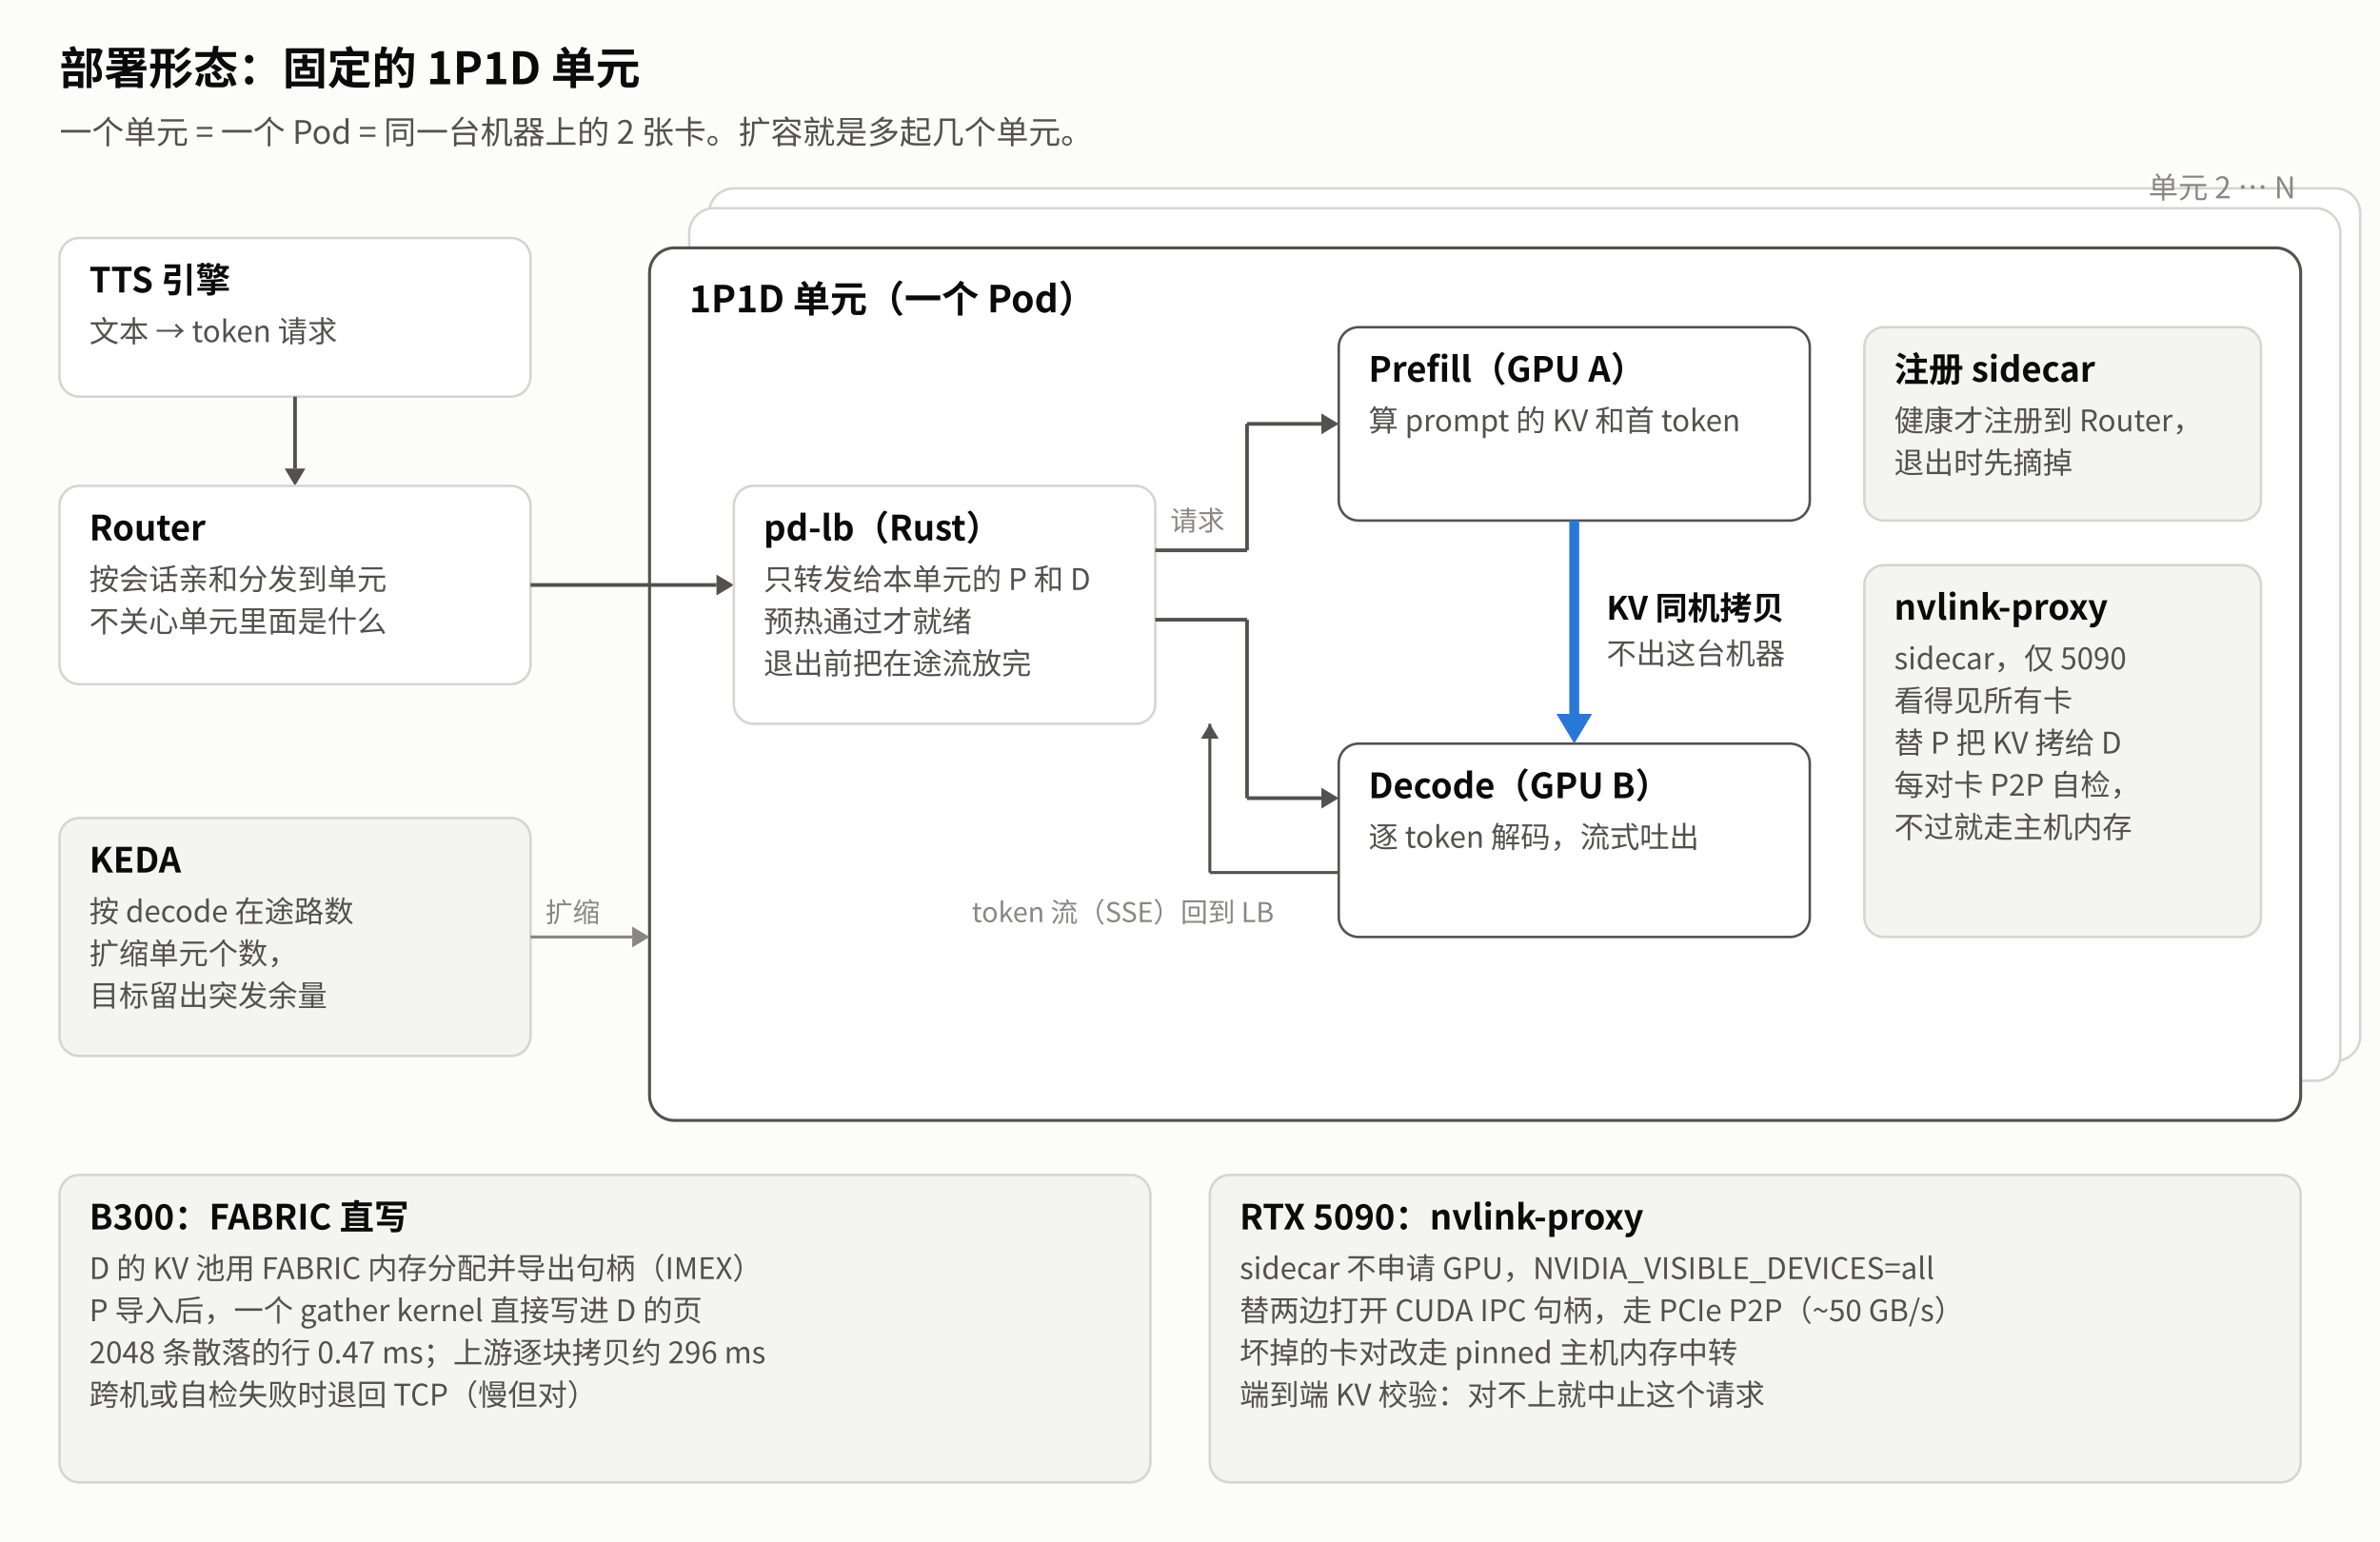
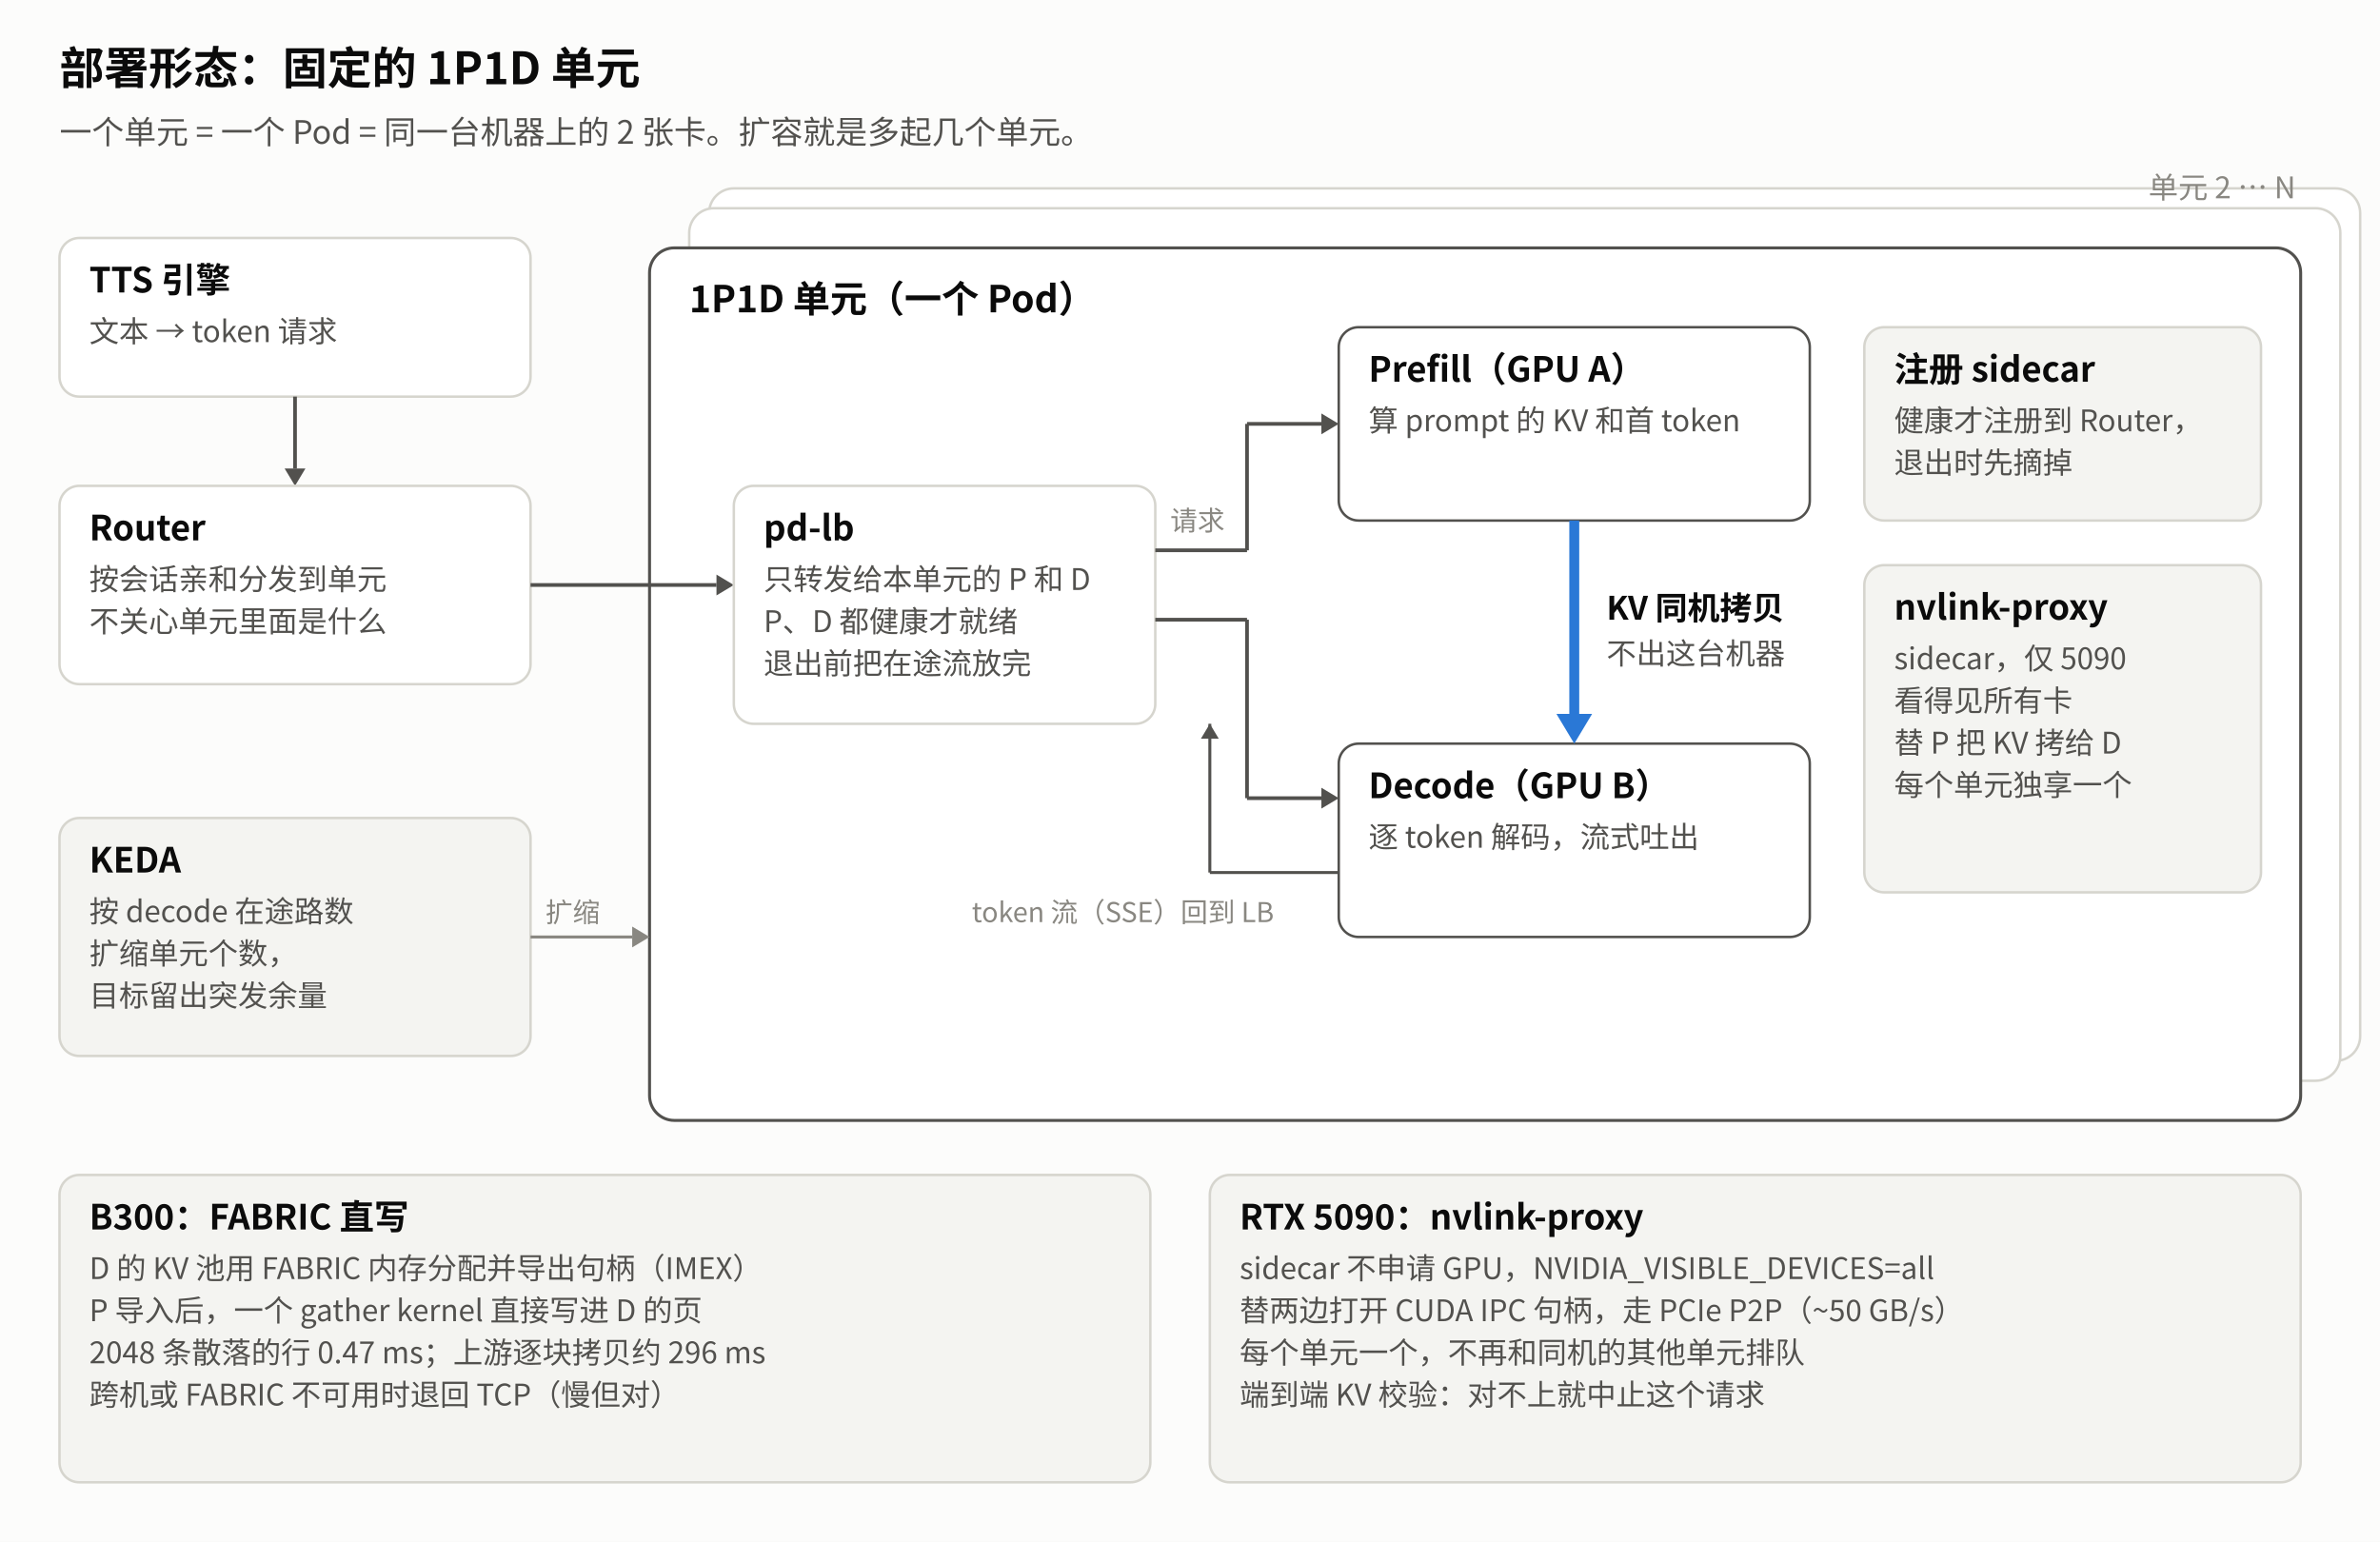
<svg xmlns="http://www.w3.org/2000/svg" width="960" height="622" viewBox="0 0 960 622" role="img" aria-labelledby="t d" font-family="-apple-system, BlinkMacSystemFont, 'PingFang SC', 'Hiragino Sans GB', 'Noto Sans CJK SC', 'Microsoft YaHei', 'Segoe UI', sans-serif">
  <rect width="960" height="622" fill="#fcfcfb" />
  <text x="24.0" y="34.0" font-size="18" fill="#0b0b0b" text-anchor="start" font-weight="600">部署形态：固定的 1P1D 单元</text>
  <text x="24.0" y="58.0" font-size="13" fill="#52514e" text-anchor="start" font-weight="400">一个单元 = 一个 Pod = 同一台机器上的 2 张卡。扩容就是多起几个单元。</text>
  <rect x="24.0" y="96.0" width="190.0" height="64.0" rx="8" fill="#ffffff" stroke="#d6d5ce" stroke-width="1" />
  <text x="36.0" y="118.0" font-size="14" fill="#0b0b0b" text-anchor="start" font-weight="600">TTS 引擎</text>
  <text x="36.0" y="138.0" font-size="12" fill="#52514e" text-anchor="start" font-weight="400">文本 → token 请求</text>
  <line x1="119.0" y1="160.0" x2="119.0" y2="189.0" stroke="#52514e" stroke-width="1.5" />
  <polygon points="119.0,196.0 114.8,189.0 123.2,189.0" fill="#52514e" />
  <rect x="24.0" y="196.0" width="190.0" height="80.0" rx="8" fill="#ffffff" stroke="#d6d5ce" stroke-width="1" />
  <text x="36.0" y="218.0" font-size="14" fill="#0b0b0b" text-anchor="start" font-weight="600">Router</text>
  <text x="36.0" y="238.0" font-size="12" fill="#52514e" text-anchor="start" font-weight="400">按会话亲和分发到单元</text>
  <text x="36.0" y="255.0" font-size="12" fill="#52514e" text-anchor="start" font-weight="400">不关心单元里面是什么</text>
  <rect x="24.0" y="330.0" width="190.0" height="96.0" rx="8" fill="#f4f4f1" stroke="#d6d5ce" stroke-width="1" />
  <text x="36.0" y="352.0" font-size="14" fill="#0b0b0b" text-anchor="start" font-weight="600">KEDA</text>
  <text x="36.0" y="372.0" font-size="12" fill="#52514e" text-anchor="start" font-weight="400">按 decode 在途路数</text>
  <text x="36.0" y="389.0" font-size="12" fill="#52514e" text-anchor="start" font-weight="400">扩缩单元个数，</text>
  <text x="36.0" y="406.0" font-size="12" fill="#52514e" text-anchor="start" font-weight="400">目标留出突发余量</text>
  <rect x="286.0" y="76.0" width="666.0" height="352.0" rx="10" fill="#ffffff" stroke="#d6d5ce" stroke-width="1" />
  <rect x="278.0" y="84.0" width="666.0" height="352.0" rx="10" fill="#ffffff" stroke="#d6d5ce" stroke-width="1" />
  <text x="926.0" y="80.0" font-size="12" fill="#898781" text-anchor="end" font-weight="400">单元 2 … N</text>
  <rect x="262.0" y="100.0" width="666.0" height="352.0" rx="10" fill="#ffffff" stroke="#52514e" stroke-width="1.2" />
  <text x="278.0" y="126.0" font-size="15" fill="#0b0b0b" text-anchor="start" font-weight="600">1P1D 单元（一个 Pod）</text>
  <line x1="214.0" y1="236.0" x2="289.0" y2="236.0" stroke="#52514e" stroke-width="1.5" />
  <polygon points="296.0,236.0 289.0,231.8 289.0,240.2" fill="#52514e" />
  <line x1="214.0" y1="378.0" x2="255.0" y2="378.0" stroke="#898781" stroke-width="1.2" />
  <polygon points="262.0,378.0 255.0,373.8 255.0,382.2" fill="#898781" />
  <text x="220.0" y="372.0" font-size="11" fill="#898781" text-anchor="start" font-weight="400">扩缩</text>
  <rect x="296.0" y="196.0" width="170.0" height="96.0" rx="8" fill="#ffffff" stroke="#d6d5ce" stroke-width="1" />
-   <text x="308.0" y="218.0" font-size="14" fill="#0b0b0b" text-anchor="start" font-weight="600">pd-lb（Rust）</text>
+   <text x="308.0" y="218.0" font-size="14" fill="#0b0b0b" text-anchor="start" font-weight="600">pd-lb</text>
  <text x="308.0" y="238.0" font-size="12" fill="#52514e" text-anchor="start" font-weight="400">只转发给本单元的 P 和 D</text>
-   <text x="308.0" y="255.0" font-size="12" fill="#52514e" text-anchor="start" font-weight="400">预热通过才就绪</text>
+   <text x="308.0" y="255.0" font-size="12" fill="#52514e" text-anchor="start" font-weight="400">P、D 都健康才就绪</text>
  <text x="308.0" y="272.0" font-size="12" fill="#52514e" text-anchor="start" font-weight="400">退出前把在途流放完</text>
  <rect x="540.0" y="132.0" width="190.0" height="78.0" rx="8" fill="#ffffff" stroke="#52514e" stroke-width="1" />
  <text x="552.0" y="154.0" font-size="14" fill="#0b0b0b" text-anchor="start" font-weight="600">Prefill（GPU A）</text>
  <text x="552.0" y="174.0" font-size="12" fill="#52514e" text-anchor="start" font-weight="400">算 prompt 的 KV 和首 token</text>
  <rect x="540.0" y="300.0" width="190.0" height="78.0" rx="8" fill="#ffffff" stroke="#52514e" stroke-width="1" />
  <text x="552.0" y="322.0" font-size="14" fill="#0b0b0b" text-anchor="start" font-weight="600">Decode（GPU B）</text>
  <text x="552.0" y="342.0" font-size="12" fill="#52514e" text-anchor="start" font-weight="400">逐 token 解码，流式吐出</text>
  <line x1="466.0" y1="222.0" x2="503.0" y2="222.0" stroke="#52514e" stroke-width="1.5" />
  <line x1="503.0" y1="222.0" x2="503.0" y2="171.0" stroke="#52514e" stroke-width="1.5" />
  <line x1="503.0" y1="171.0" x2="533.0" y2="171.0" stroke="#52514e" stroke-width="1.5" />
  <polygon points="540.0,171.0 533.0,166.8 533.0,175.2" fill="#52514e" />
  <line x1="466.0" y1="250.0" x2="503.0" y2="250.0" stroke="#52514e" stroke-width="1.5" />
  <line x1="503.0" y1="250.0" x2="503.0" y2="322.0" stroke="#52514e" stroke-width="1.5" />
  <line x1="503.0" y1="322.0" x2="533.0" y2="322.0" stroke="#52514e" stroke-width="1.5" />
  <polygon points="540.0,322.0 533.0,317.8 533.0,326.2" fill="#52514e" />
  <text x="472.0" y="214.0" font-size="11" fill="#898781" text-anchor="start" font-weight="400">请求</text>
  <line x1="540.0" y1="352.0" x2="488.0" y2="352.0" stroke="#52514e" stroke-width="1.2" />
  <line x1="488.0" y1="352.0" x2="488.0" y2="292.0" stroke="#52514e" stroke-width="1.2" />
  <polygon points="488.0,292.0 484.4,298.0 491.6,298.0" fill="#52514e" />
  <text x="392.0" y="372.0" font-size="11" fill="#898781" text-anchor="start" font-weight="400">token 流（SSE）回到 LB</text>
  <line x1="635.0" y1="210.0" x2="635.0" y2="292.0" stroke="#2a78d6" stroke-width="4" />
  <polygon points="635.0,300.0 627.8,288.0 642.2,288.0" fill="#2a78d6" />
  <text x="648.0" y="250.0" font-size="13" fill="#0b0b0b" text-anchor="start" font-weight="600">KV 同机拷贝</text>
  <text x="648.0" y="268.0" font-size="12" fill="#52514e" text-anchor="start" font-weight="400">不出这台机器</text>
  <rect x="752.0" y="132.0" width="160.0" height="78.0" rx="8" fill="#f4f4f1" stroke="#d6d5ce" stroke-width="1" />
  <text x="764.0" y="154.0" font-size="14" fill="#0b0b0b" text-anchor="start" font-weight="600">注册 sidecar</text>
  <text x="764.0" y="174.0" font-size="12" fill="#52514e" text-anchor="start" font-weight="400">健康才注册到 Router，</text>
  <text x="764.0" y="191.0" font-size="12" fill="#52514e" text-anchor="start" font-weight="400">退出时先摘掉</text>
-   <rect x="752.0" y="228.0" width="160.0" height="150.0" rx="8" fill="#f4f4f1" stroke="#d6d5ce" stroke-width="1" />
+   <rect x="752.0" y="228.0" width="160.0" height="132.0" rx="8" fill="#f4f4f1" stroke="#d6d5ce" stroke-width="1" />
  <text x="764.0" y="250.0" font-size="14" fill="#0b0b0b" text-anchor="start" font-weight="600">nvlink-proxy</text>
  <text x="764.0" y="270.0" font-size="12" fill="#52514e" text-anchor="start" font-weight="400">sidecar，仅 5090</text>
  <text x="764.0" y="287.0" font-size="12" fill="#52514e" text-anchor="start" font-weight="400">看得见所有卡</text>
  <text x="764.0" y="304.0" font-size="12" fill="#52514e" text-anchor="start" font-weight="400">替 P 把 KV 拷给 D</text>
-   <text x="764.0" y="321.0" font-size="12" fill="#52514e" text-anchor="start" font-weight="400">每对卡 P2P 自检，</text>
-   <text x="764.0" y="338.0" font-size="12" fill="#52514e" text-anchor="start" font-weight="400">不过就走主机内存</text>
+   <text x="764.0" y="321.0" font-size="12" fill="#52514e" text-anchor="start" font-weight="400">每个单元独享一个</text>
  <rect x="24.0" y="474.0" width="440.0" height="124.0" rx="8" fill="#f4f4f1" stroke="#d6d5ce" stroke-width="1" />
  <text x="36.0" y="496.0" font-size="14" fill="#0b0b0b" text-anchor="start" font-weight="600">B300：FABRIC 直写</text>
  <text x="36.0" y="516.0" font-size="12" fill="#52514e" text-anchor="start" font-weight="400">D 的 KV 池用 FABRIC 内存分配并导出句柄（IMEX）</text>
  <text x="36.0" y="533.0" font-size="12" fill="#52514e" text-anchor="start" font-weight="400">P 导入后，一个 gather kernel 直接写进 D 的页</text>
  <text x="36.0" y="550.0" font-size="12" fill="#52514e" text-anchor="start" font-weight="400">2048 条散落的行 0.47 ms；上游逐块拷贝约 296 ms</text>
-   <text x="36.0" y="567.0" font-size="12" fill="#52514e" text-anchor="start" font-weight="400">跨机或自检失败时退回 TCP（慢但对）</text>
+   <text x="36.0" y="567.0" font-size="12" fill="#52514e" text-anchor="start" font-weight="400">跨机或 FABRIC 不可用时退回 TCP（慢但对）</text>
  <rect x="488.0" y="474.0" width="440.0" height="124.0" rx="8" fill="#f4f4f1" stroke="#d6d5ce" stroke-width="1" />
  <text x="500.0" y="496.0" font-size="14" fill="#0b0b0b" text-anchor="start" font-weight="600">RTX 5090：nvlink-proxy</text>
  <text x="500.0" y="516.0" font-size="12" fill="#52514e" text-anchor="start" font-weight="400">sidecar 不申请 GPU，NVIDIA_VISIBLE_DEVICES=all</text>
  <text x="500.0" y="533.0" font-size="12" fill="#52514e" text-anchor="start" font-weight="400">替两边打开 CUDA IPC 句柄，走 PCIe P2P（~50 GB/s）</text>
-   <text x="500.0" y="550.0" font-size="12" fill="#52514e" text-anchor="start" font-weight="400">坏掉的卡对改走 pinned 主机内存中转</text>
+   <text x="500.0" y="550.0" font-size="12" fill="#52514e" text-anchor="start" font-weight="400">每个单元一个，不再和同机的其他单元排队</text>
  <text x="500.0" y="567.0" font-size="12" fill="#52514e" text-anchor="start" font-weight="400">端到端 KV 校验：对不上就中止这个请求</text>
</svg>
